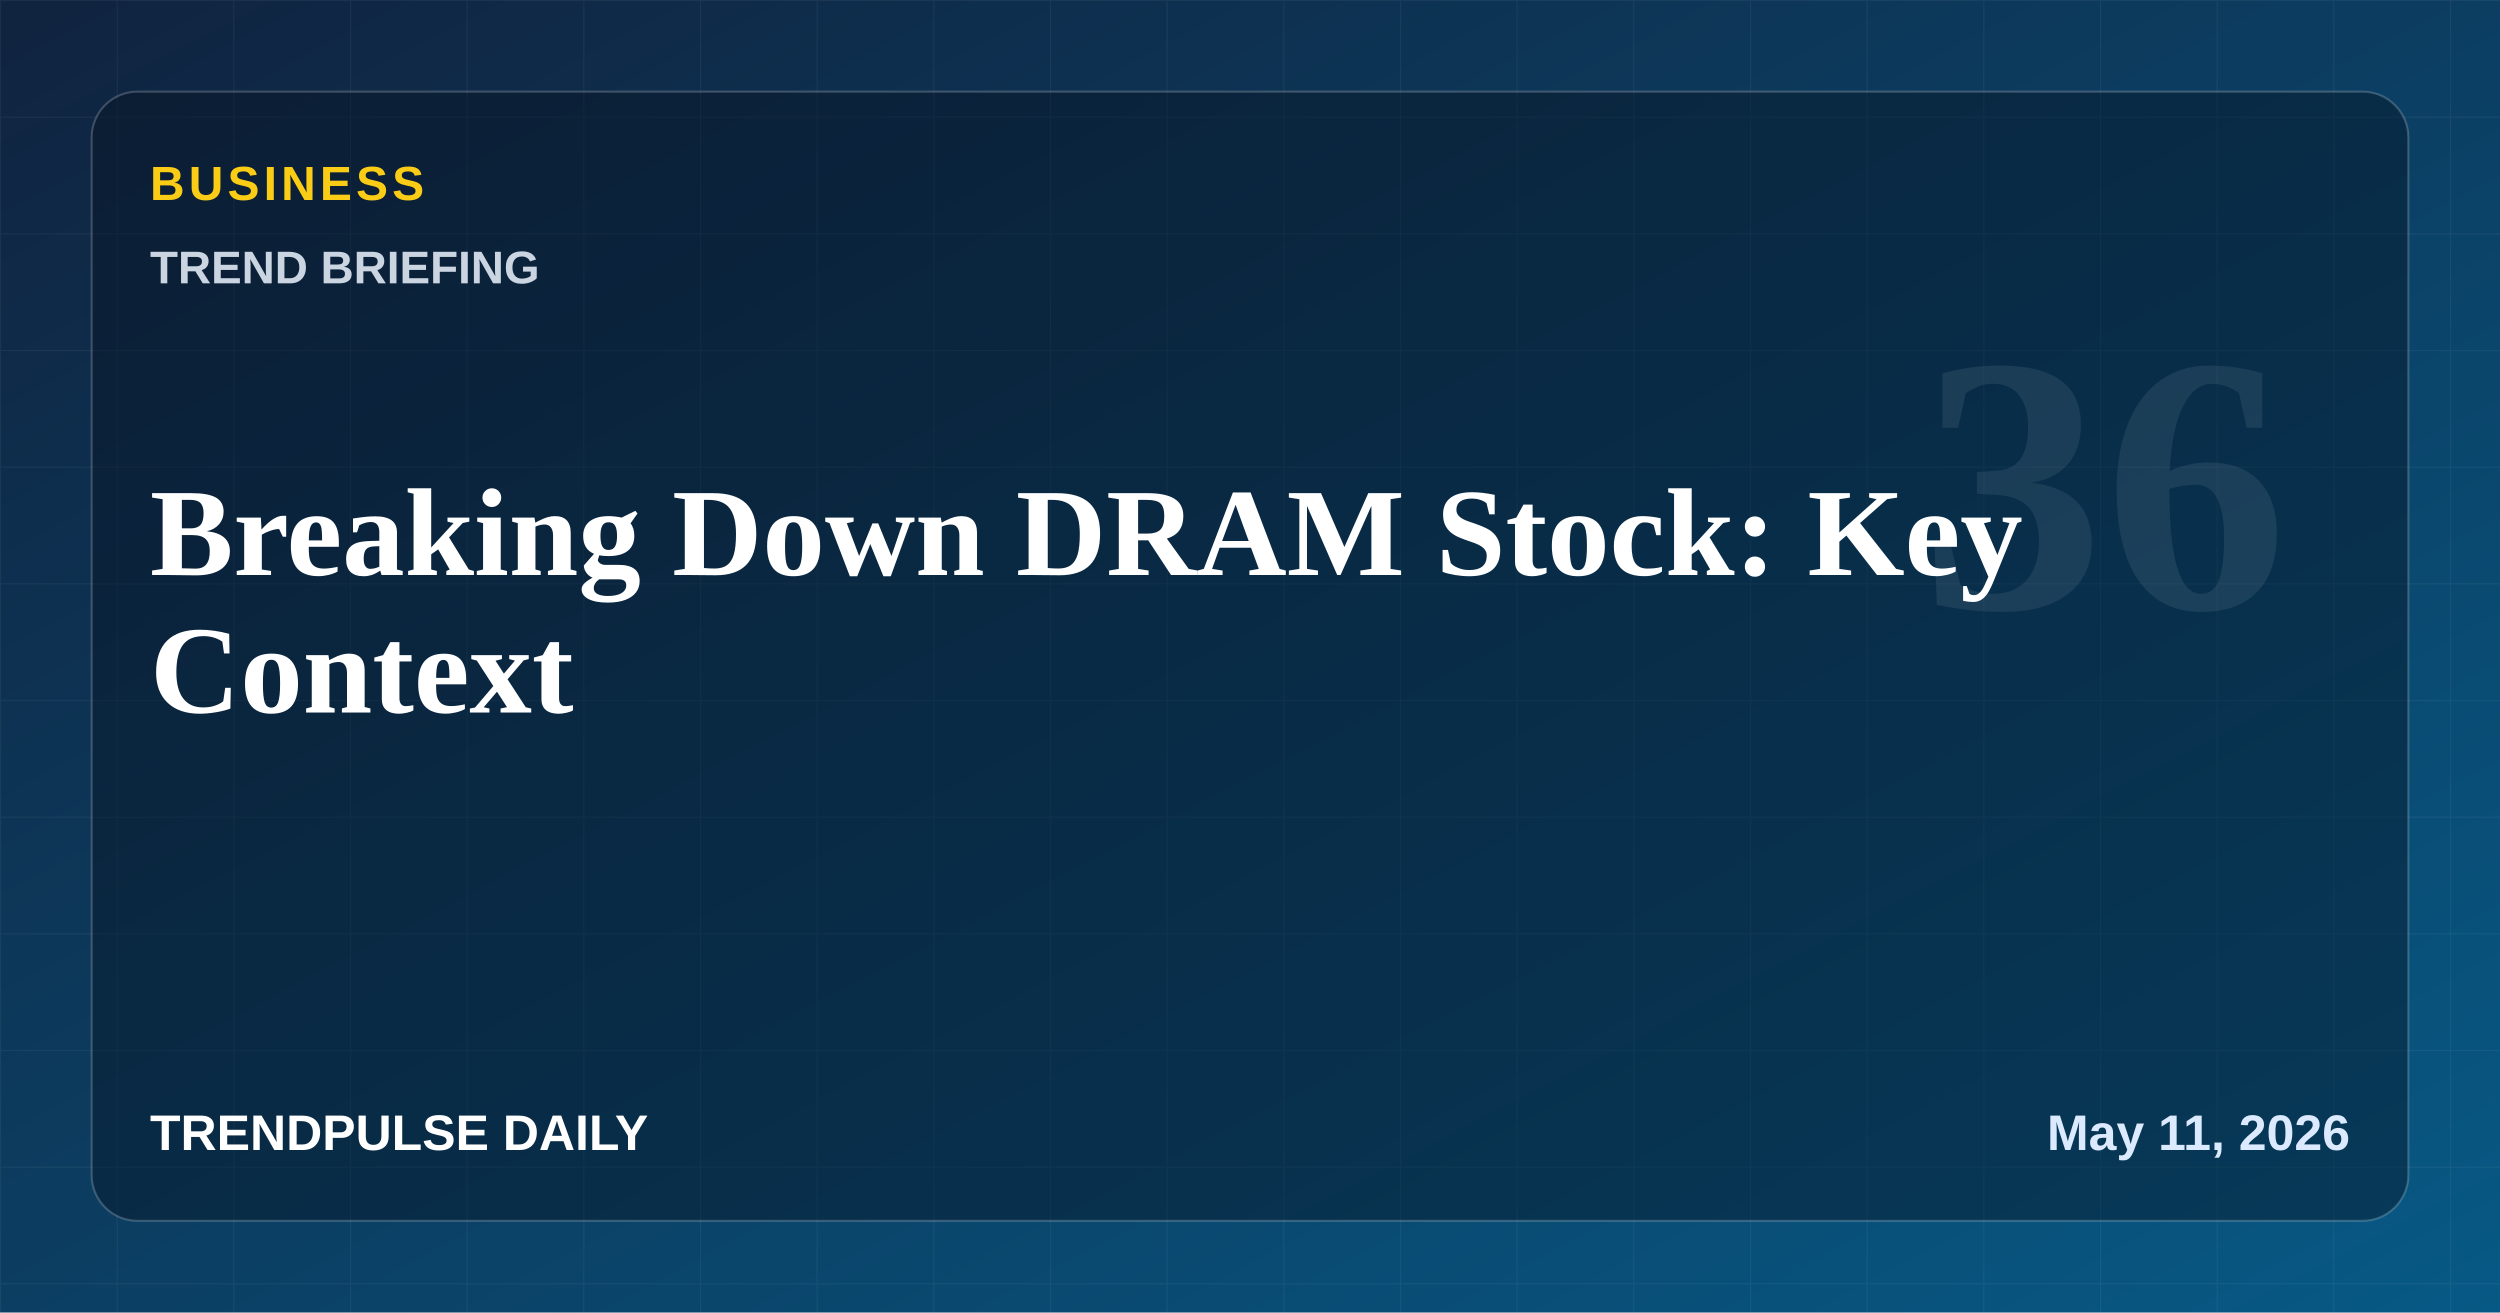
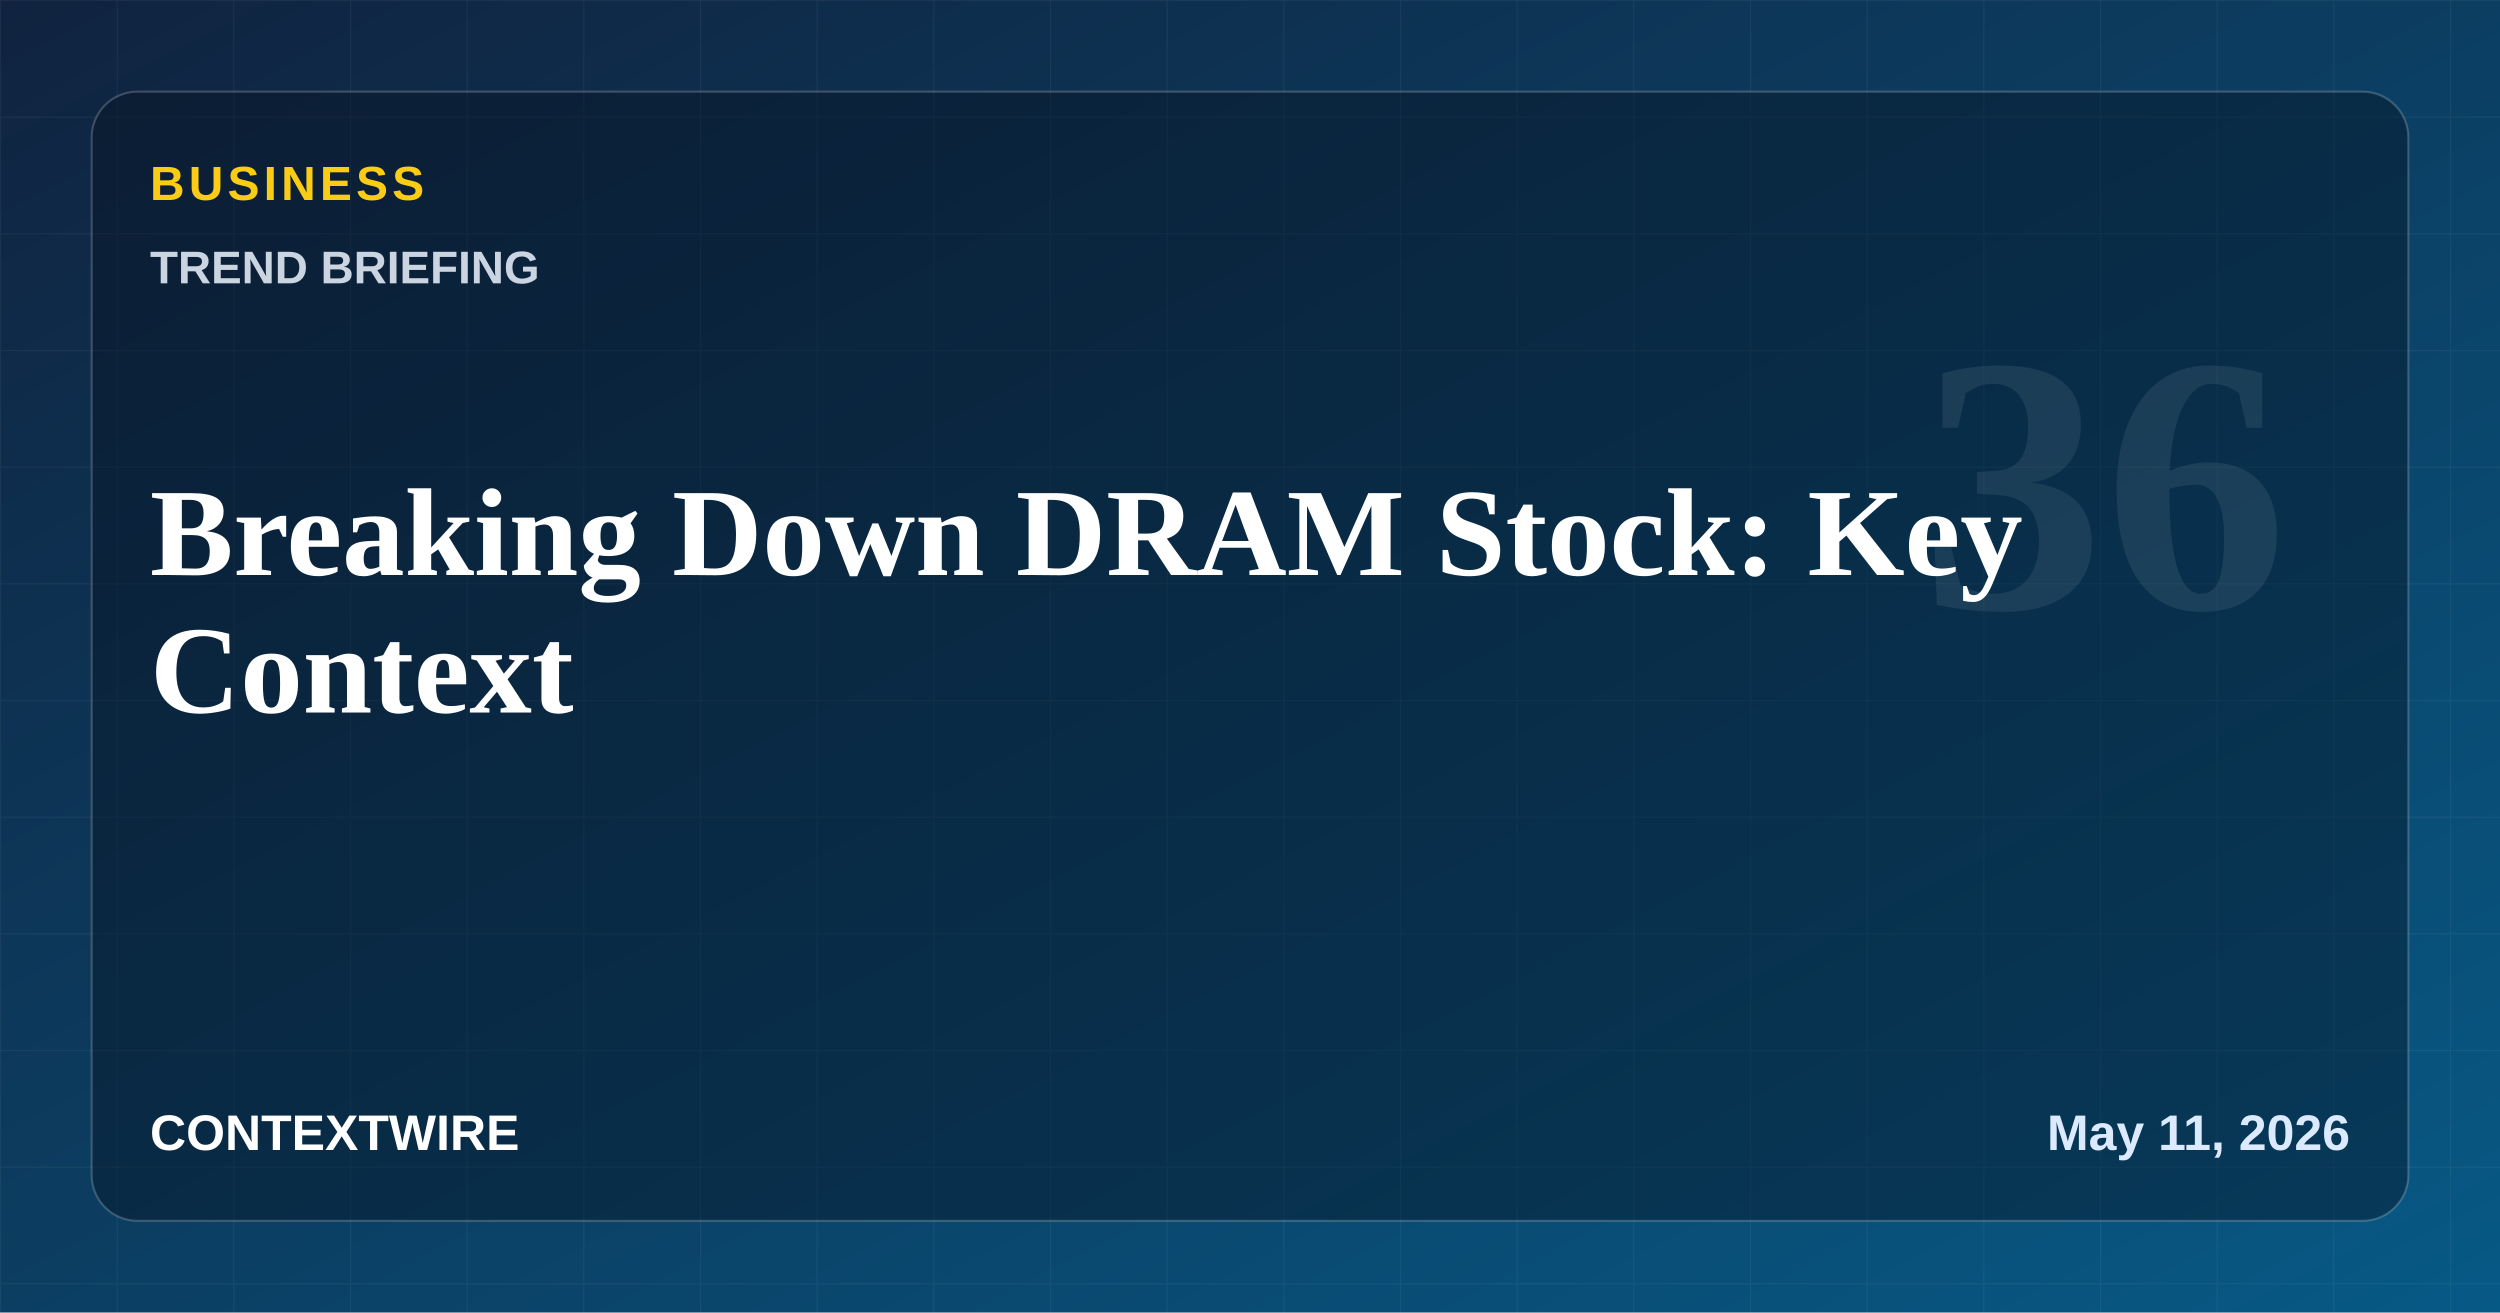
<svg xmlns="http://www.w3.org/2000/svg" width="1200" height="630" viewBox="0 0 1200 630" role="img" aria-label="Breaking Down DRAM Stock: Key Context">
  <defs>
    <linearGradient id="bg" x1="0" y1="0" x2="1" y2="1">
      <stop offset="0" stop-color="#10233f" />
      <stop offset="1" stop-color="#075985" />
    </linearGradient>
    <pattern id="grid" width="56" height="56" patternUnits="userSpaceOnUse">
      <path d="M56 0H0v56" fill="none" stroke="#ffffff" stroke-opacity=".08" stroke-width="1" />
    </pattern>
  </defs>
  <rect width="1200" height="630" fill="url(#bg)" />
  <rect width="1200" height="630" fill="url(#grid)" opacity=".65" />
  <rect x="44" y="44" width="1112" height="542" rx="22" fill="#07111f" fill-opacity=".42" stroke="#ffffff" stroke-opacity=".2" />
  <text x="72" y="96" font-family="Arial, Helvetica, sans-serif" font-size="23" font-weight="800" fill="#facc15" letter-spacing="2">BUSINESS</text>
  <text x="72" y="136" font-family="Arial, Helvetica, sans-serif" font-size="22" font-weight="700" fill="#cbd5e1">TREND BRIEFING</text>
  <text x="72" y="276" font-family="Georgia, 'Times New Roman', serif" font-size="60" font-weight="700" fill="#ffffff">Breaking Down DRAM Stock: Key</text>
  <text x="72" y="342" font-family="Georgia, 'Times New Roman', serif" font-size="60" font-weight="700" fill="#ffffff">Context</text>
-   <text x="72" y="552" font-family="Arial, Helvetica, sans-serif" font-size="24" font-weight="800" fill="#ffffff">TRENDPULSE DAILY</text>
+   <text x="72" y="552" font-family="Arial, Helvetica, sans-serif" font-size="24" font-weight="800" fill="#ffffff">CONTEXTWIRE</text>
  <text x="1128" y="552" text-anchor="end" font-family="Arial, Helvetica, sans-serif" font-size="24" font-weight="700" fill="#dbeafe">May 11, 2026</text>
  <text x="1010" y="292" text-anchor="middle" font-family="Georgia, 'Times New Roman', serif" font-size="176" font-weight="700" fill="#ffffff" opacity=".08">36</text>
</svg>
